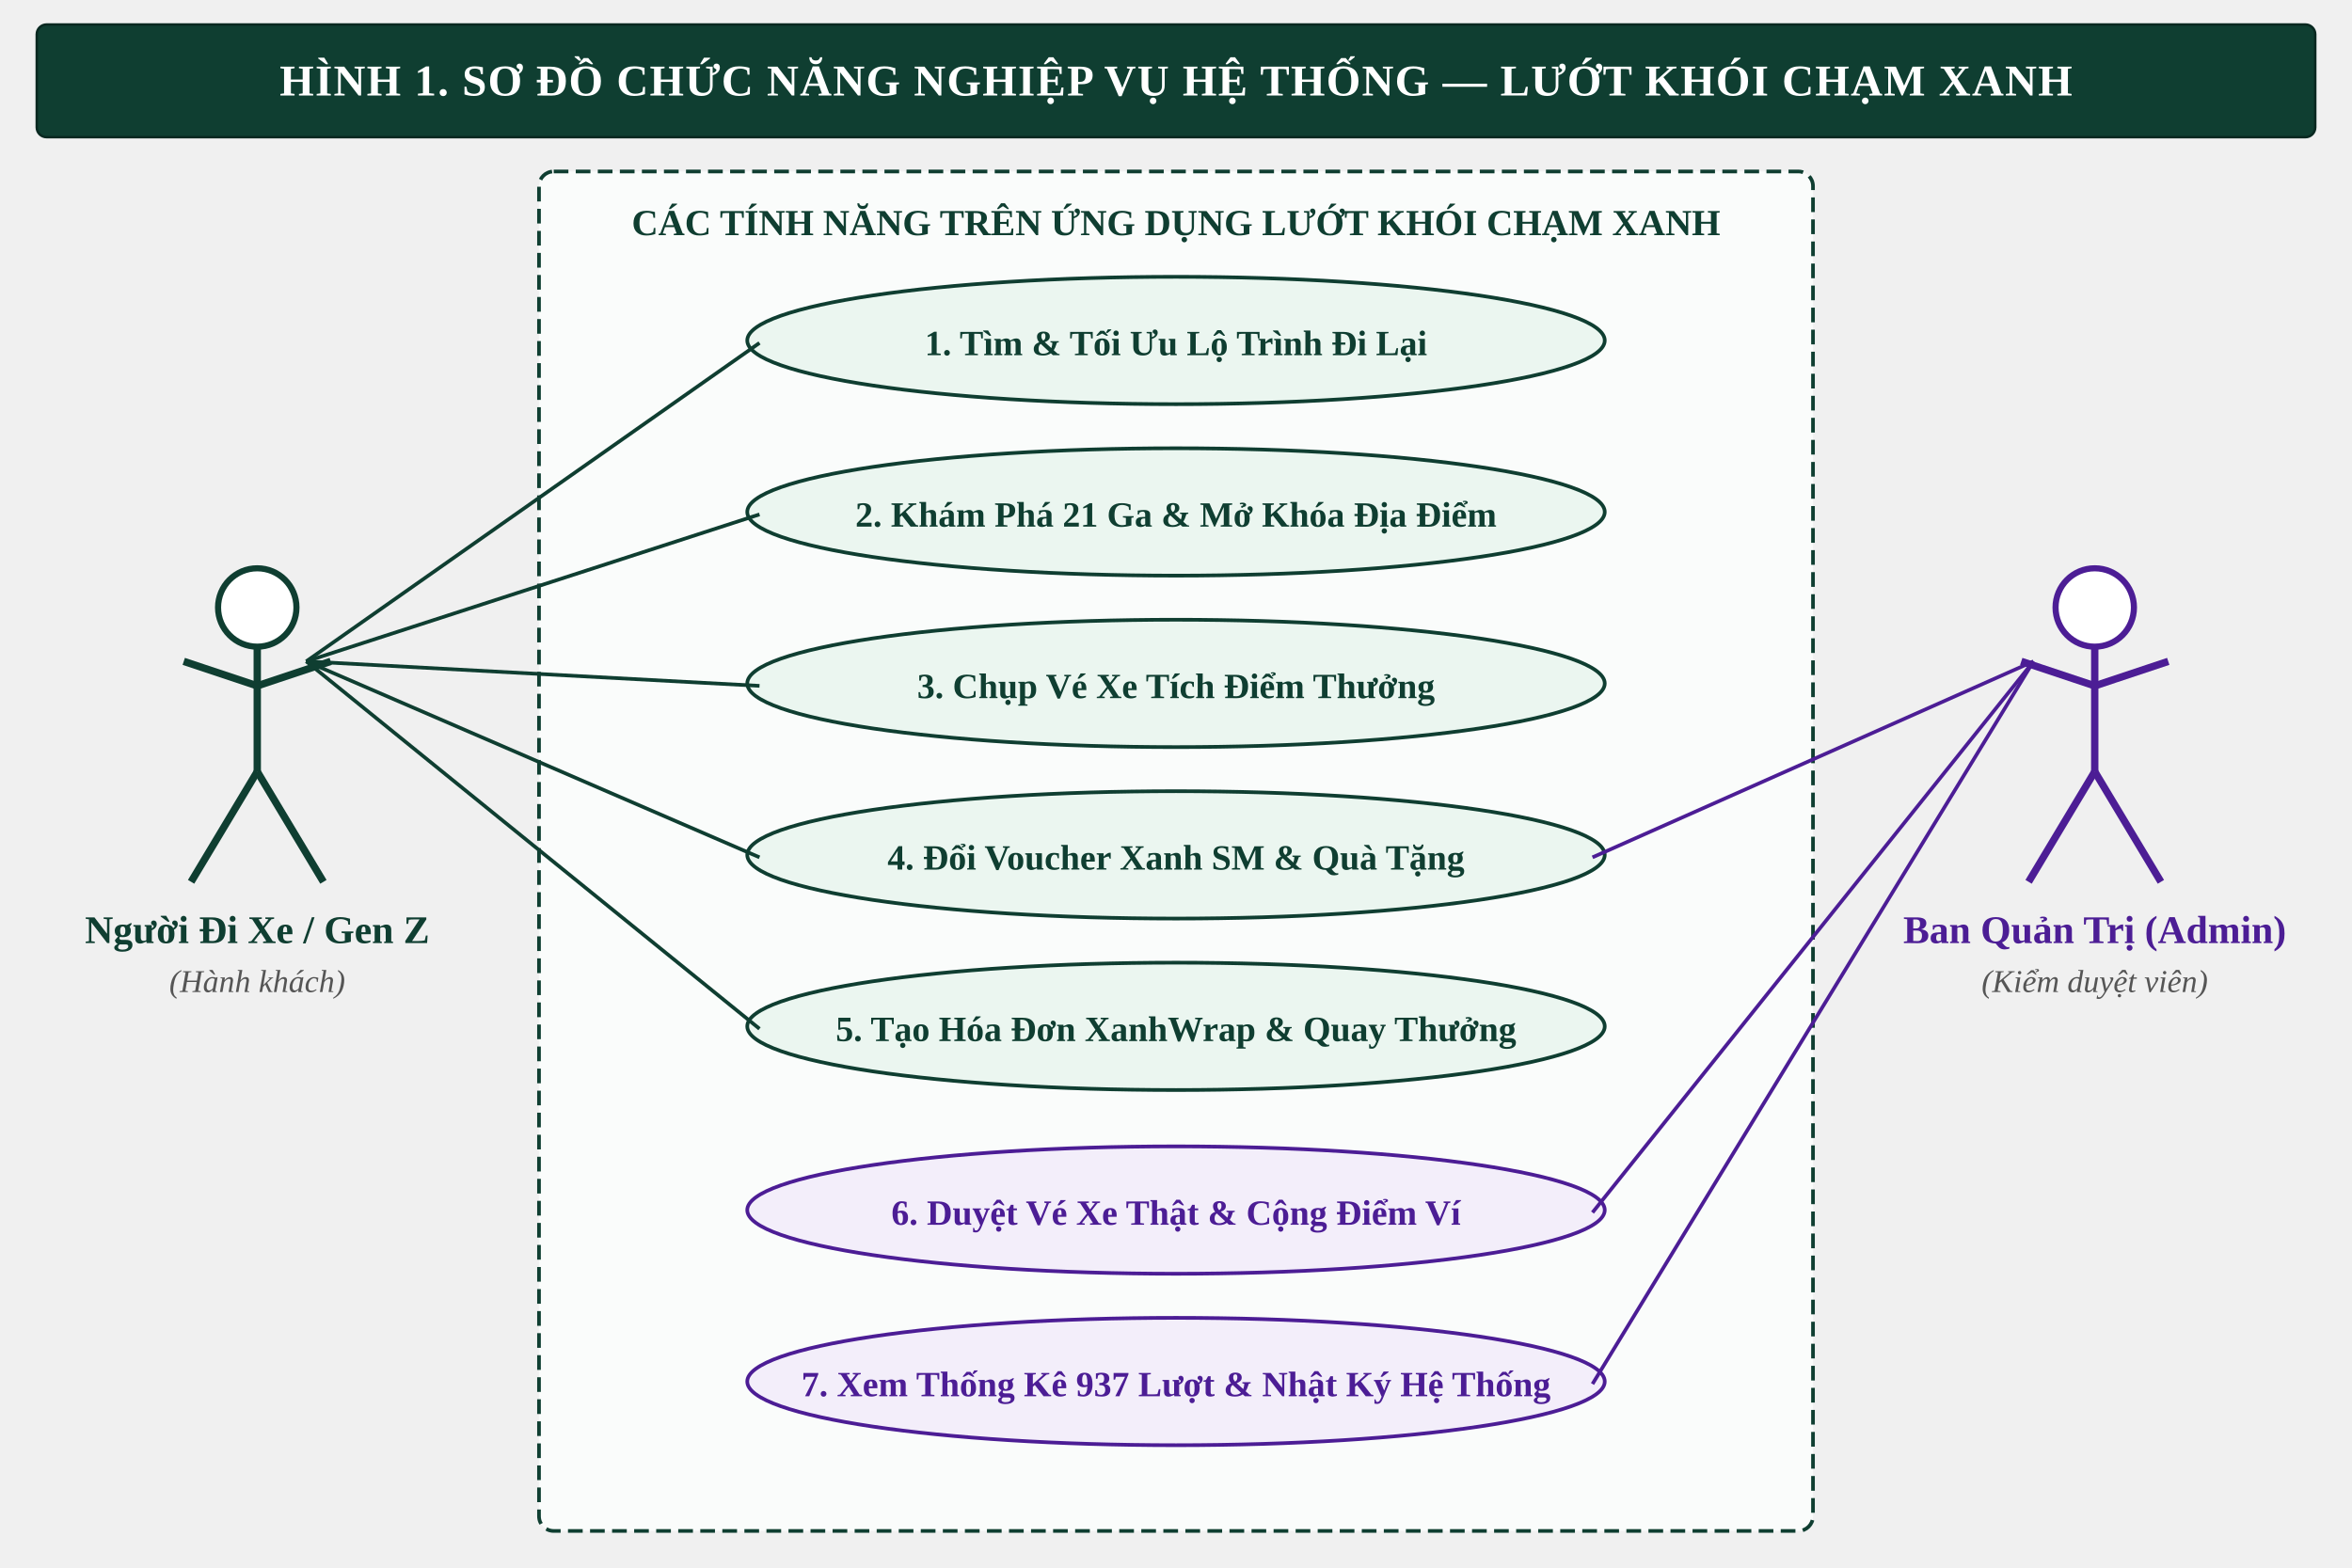
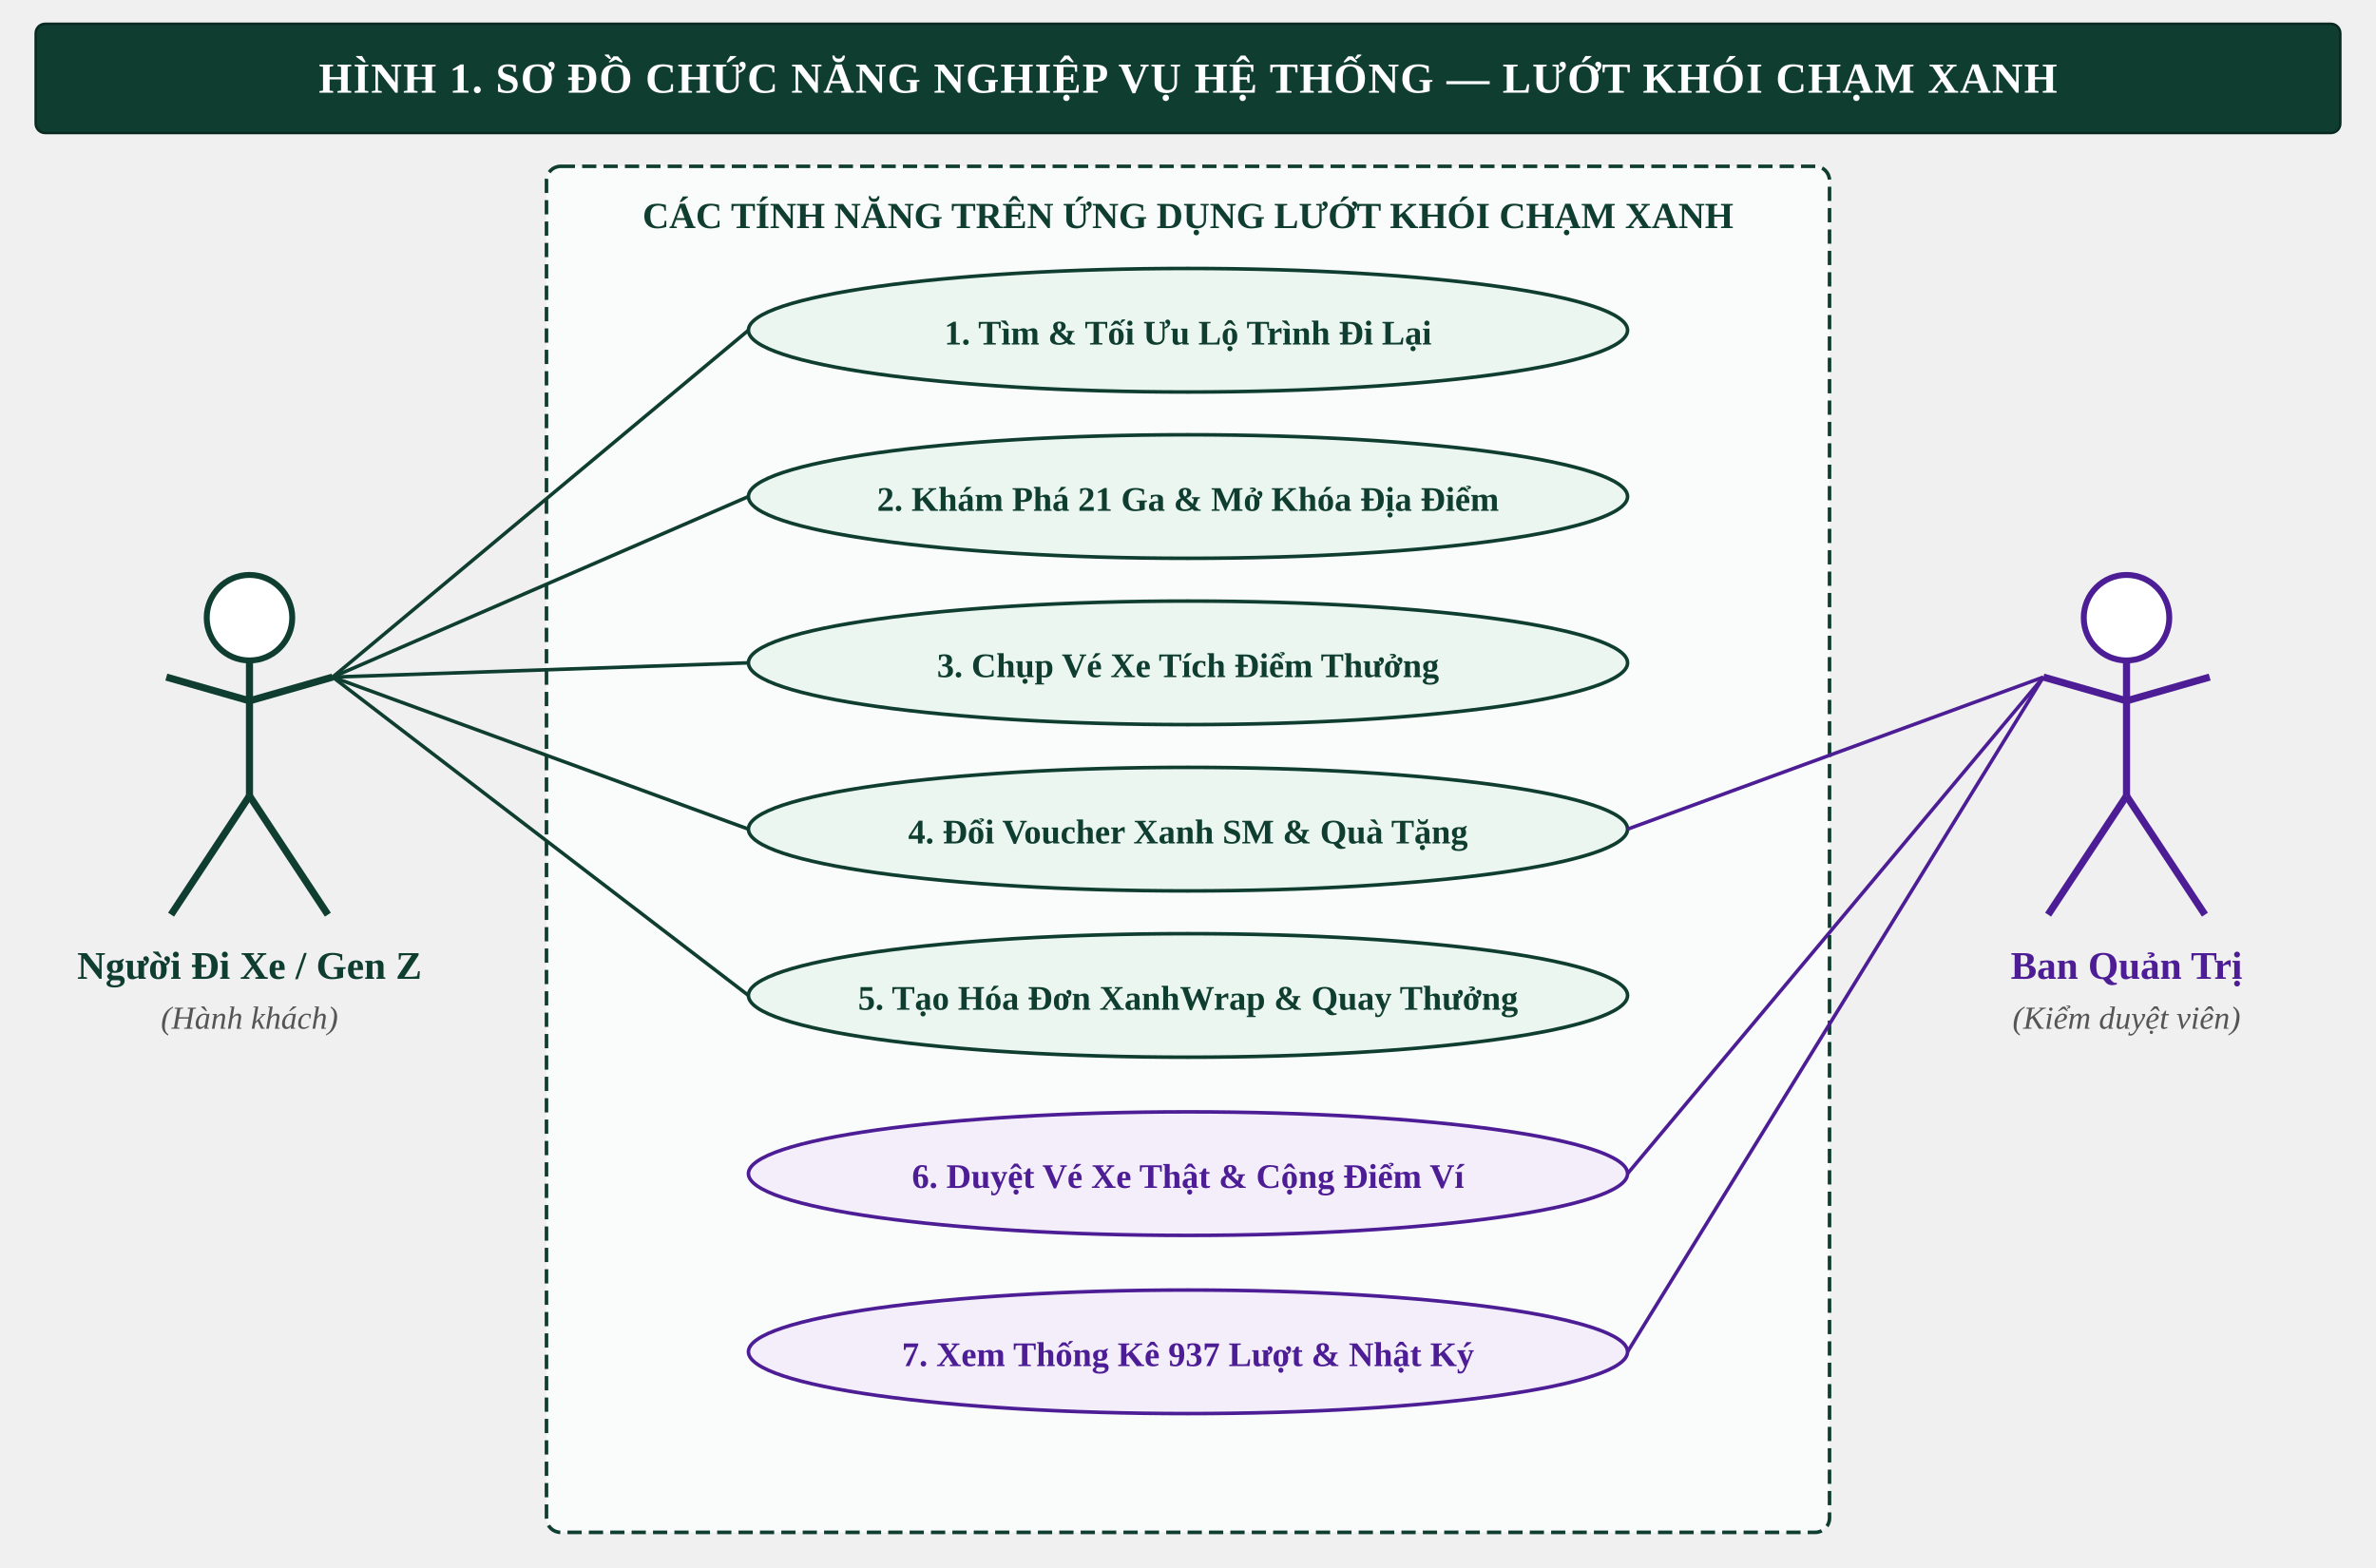
- <svg xmlns="http://www.w3.org/2000/svg" viewBox="0 0 960 640" width="100%" height="100%" style="background-color: #ffffff; font-family: 'Times New Roman', Times, serif;">
-   <rect x="15" y="10" width="930" height="46" rx="4" fill="#0F3E31" stroke="#082820" stroke-width="1" />
-   <text x="480" y="39" fill="#ffffff" font-size="18" font-weight="bold" text-anchor="middle" letter-spacing="0.5">
+ <svg xmlns="http://www.w3.org/2000/svg" viewBox="0 0 1000 660" width="100%" height="100%" style="background-color: #ffffff; font-family: 'Times New Roman', Times, serif;">
+   <rect x="15" y="10" width="970" height="46" rx="4" fill="#0F3E31" stroke="#082820" stroke-width="1" />
+   <text x="500" y="39" fill="#ffffff" font-size="18" font-weight="bold" text-anchor="middle" letter-spacing="0.5">
    HÌNH 1. SƠ ĐỒ CHỨC NĂNG NGHIỆP VỤ HỆ THỐNG — LƯỚT KHÓI CHẠM XANH
  </text>
-   <rect x="220" y="70" width="520" height="555" rx="6" fill="#FAFCFB" stroke="#0F3E31" stroke-width="1.5" stroke-dasharray="6,3" />
-   <text x="480" y="96" fill="#0F3E31" font-size="15" font-weight="bold" text-anchor="middle">
+   <rect x="230" y="70" width="540" height="575" rx="6" fill="#FAFCFB" stroke="#0F3E31" stroke-width="1.5" stroke-dasharray="6,3" />
+   <text x="500" y="96" fill="#0F3E31" font-size="15.5" font-weight="bold" text-anchor="middle">
    CÁC TÍNH NĂNG TRÊN ỨNG DỤNG LƯỚT KHÓI CHẠM XANH
  </text>
-   <g transform="translate(80, 230)">
-     <circle cx="25" cy="18" r="16" fill="#ffffff" stroke="#0F3E31" stroke-width="2.5" />
-     <line x1="25" y1="34" x2="25" y2="85" stroke="#0F3E31" stroke-width="3" />
-     <line x1="25" y1="50" x2="-5" y2="40" stroke="#0F3E31" stroke-width="3" />
-     <line x1="25" y1="50" x2="55" y2="40" stroke="#0F3E31" stroke-width="3" />
-     <line x1="25" y1="85" x2="-2" y2="130" stroke="#0F3E31" stroke-width="3" />
-     <line x1="25" y1="85" x2="52" y2="130" stroke="#0F3E31" stroke-width="3" />
-     <text x="25" y="155" fill="#0F3E31" font-size="16" font-weight="bold" text-anchor="middle">Người Đi Xe / Gen Z</text>
-     <text x="25" y="175" fill="#555555" font-size="13" font-style="italic" text-anchor="middle">(Hành khách)</text>
+   <g transform="translate(70, 240)">
+     <circle cx="35" cy="20" r="18" fill="#ffffff" stroke="#0F3E31" stroke-width="2.5" />
+     <line x1="35" y1="38" x2="35" y2="95" stroke="#0F3E31" stroke-width="3" />
+     <line x1="35" y1="55" x2="0" y2="45" stroke="#0F3E31" stroke-width="3" />
+     <line x1="35" y1="55" x2="70" y2="45" stroke="#0F3E31" stroke-width="3" />
+     <line x1="35" y1="95" x2="2" y2="145" stroke="#0F3E31" stroke-width="3" />
+     <line x1="35" y1="95" x2="68" y2="145" stroke="#0F3E31" stroke-width="3" />
+     <text x="35" y="172" fill="#0F3E31" font-size="16.5" font-weight="bold" text-anchor="middle">Người Đi Xe / Gen Z</text>
+     <text x="35" y="193" fill="#555555" font-size="13.5" font-style="italic" text-anchor="middle">(Hành khách)</text>
  </g>
-   <g transform="translate(830, 230)">
-     <circle cx="25" cy="18" r="16" fill="#ffffff" stroke="#4C1D95" stroke-width="2.5" />
-     <line x1="25" y1="34" x2="25" y2="85" stroke="#4C1D95" stroke-width="3" />
-     <line x1="25" y1="50" x2="-5" y2="40" stroke="#4C1D95" stroke-width="3" />
-     <line x1="25" y1="50" x2="55" y2="40" stroke="#4C1D95" stroke-width="3" />
-     <line x1="25" y1="85" x2="-2" y2="130" stroke="#4C1D95" stroke-width="3" />
-     <line x1="25" y1="85" x2="52" y2="130" stroke="#4C1D95" stroke-width="3" />
-     <text x="25" y="155" fill="#4C1D95" font-size="16" font-weight="bold" text-anchor="middle">Ban Quản Trị (Admin)</text>
-     <text x="25" y="175" fill="#555555" font-size="13" font-style="italic" text-anchor="middle">(Kiểm duyệt viên)</text>
+   <g transform="translate(860, 240)">
+     <circle cx="35" cy="20" r="18" fill="#ffffff" stroke="#4C1D95" stroke-width="2.5" />
+     <line x1="35" y1="38" x2="35" y2="95" stroke="#4C1D95" stroke-width="3" />
+     <line x1="35" y1="55" x2="0" y2="45" stroke="#4C1D95" stroke-width="3" />
+     <line x1="35" y1="55" x2="70" y2="45" stroke="#4C1D95" stroke-width="3" />
+     <line x1="35" y1="95" x2="2" y2="145" stroke="#4C1D95" stroke-width="3" />
+     <line x1="35" y1="95" x2="68" y2="145" stroke="#4C1D95" stroke-width="3" />
+     <text x="35" y="172" fill="#4C1D95" font-size="16.5" font-weight="bold" text-anchor="middle">Ban Quản Trị</text>
+     <text x="35" y="193" fill="#555555" font-size="13.5" font-style="italic" text-anchor="middle">(Kiểm duyệt viên)</text>
  </g>
-   <g transform="translate(290, 115)">
-     <ellipse cx="190" cy="24" rx="175" ry="26" fill="#EBF6F0" stroke="#0F3E31" stroke-width="1.5" />
-     <text x="190" y="30" fill="#0F3E31" font-size="14.5" font-weight="bold" text-anchor="middle">1. Tìm &amp; Tối Ưu Lộ Trình Đi Lại</text>
+   <g transform="translate(300, 115)">
+     <ellipse cx="200" cy="24" rx="185" ry="26" fill="#EBF6F0" stroke="#0F3E31" stroke-width="1.5" />
+     <text x="200" y="30" fill="#0F3E31" font-size="14.5" font-weight="bold" text-anchor="middle">1. Tìm &amp; Tối Ưu Lộ Trình Đi Lại</text>
  </g>
-   <g transform="translate(290, 185)">
-     <ellipse cx="190" cy="24" rx="175" ry="26" fill="#EBF6F0" stroke="#0F3E31" stroke-width="1.5" />
-     <text x="190" y="30" fill="#0F3E31" font-size="14.5" font-weight="bold" text-anchor="middle">2. Khám Phá 21 Ga &amp; Mở Khóa Địa Điểm</text>
+   <g transform="translate(300, 185)">
+     <ellipse cx="200" cy="24" rx="185" ry="26" fill="#EBF6F0" stroke="#0F3E31" stroke-width="1.5" />
+     <text x="200" y="30" fill="#0F3E31" font-size="14.5" font-weight="bold" text-anchor="middle">2. Khám Phá 21 Ga &amp; Mở Khóa Địa Điểm</text>
  </g>
-   <g transform="translate(290, 255)">
-     <ellipse cx="190" cy="24" rx="175" ry="26" fill="#EBF6F0" stroke="#0F3E31" stroke-width="1.5" />
-     <text x="190" y="30" fill="#0F3E31" font-size="14.5" font-weight="bold" text-anchor="middle">3. Chụp Vé Xe Tích Điểm Thưởng</text>
+   <g transform="translate(300, 255)">
+     <ellipse cx="200" cy="24" rx="185" ry="26" fill="#EBF6F0" stroke="#0F3E31" stroke-width="1.5" />
+     <text x="200" y="30" fill="#0F3E31" font-size="14.5" font-weight="bold" text-anchor="middle">3. Chụp Vé Xe Tích Điểm Thưởng</text>
  </g>
-   <g transform="translate(290, 325)">
-     <ellipse cx="190" cy="24" rx="175" ry="26" fill="#EBF6F0" stroke="#0F3E31" stroke-width="1.5" />
-     <text x="190" y="30" fill="#0F3E31" font-size="14.5" font-weight="bold" text-anchor="middle">4. Đổi Voucher Xanh SM &amp; Quà Tặng</text>
+   <g transform="translate(300, 325)">
+     <ellipse cx="200" cy="24" rx="185" ry="26" fill="#EBF6F0" stroke="#0F3E31" stroke-width="1.5" />
+     <text x="200" y="30" fill="#0F3E31" font-size="14.5" font-weight="bold" text-anchor="middle">4. Đổi Voucher Xanh SM &amp; Quà Tặng</text>
  </g>
-   <g transform="translate(290, 395)">
-     <ellipse cx="190" cy="24" rx="175" ry="26" fill="#EBF6F0" stroke="#0F3E31" stroke-width="1.5" />
-     <text x="190" y="30" fill="#0F3E31" font-size="14.5" font-weight="bold" text-anchor="middle">5. Tạo Hóa Đơn XanhWrap &amp; Quay Thưởng</text>
+   <g transform="translate(300, 395)">
+     <ellipse cx="200" cy="24" rx="185" ry="26" fill="#EBF6F0" stroke="#0F3E31" stroke-width="1.5" />
+     <text x="200" y="30" fill="#0F3E31" font-size="14.5" font-weight="bold" text-anchor="middle">5. Tạo Hóa Đơn XanhWrap &amp; Quay Thưởng</text>
  </g>
-   <g transform="translate(290, 470)">
-     <ellipse cx="190" cy="24" rx="175" ry="26" fill="#F3EEFA" stroke="#4C1D95" stroke-width="1.5" />
-     <text x="190" y="30" fill="#4C1D95" font-size="14.5" font-weight="bold" text-anchor="middle">6. Duyệt Vé Xe Thật &amp; Cộng Điểm Ví</text>
+   <g transform="translate(300, 470)">
+     <ellipse cx="200" cy="24" rx="185" ry="26" fill="#F3EEFA" stroke="#4C1D95" stroke-width="1.5" />
+     <text x="200" y="30" fill="#4C1D95" font-size="14.5" font-weight="bold" text-anchor="middle">6. Duyệt Vé Xe Thật &amp; Cộng Điểm Ví</text>
  </g>
-   <g transform="translate(290, 540)">
-     <ellipse cx="190" cy="24" rx="175" ry="26" fill="#F3EEFA" stroke="#4C1D95" stroke-width="1.5" />
-     <text x="190" y="30" fill="#4C1D95" font-size="14.5" font-weight="bold" text-anchor="middle">7. Xem Thống Kê 937 Lượt &amp; Nhật Ký Hệ Thống</text>
+   <g transform="translate(300, 545)">
+     <ellipse cx="200" cy="24" rx="185" ry="26" fill="#F3EEFA" stroke="#4C1D95" stroke-width="1.5" />
+     <text x="200" y="30" fill="#4C1D95" font-size="14.5" font-weight="bold" text-anchor="middle">7. Xem Thống Kê 937 Lượt &amp; Nhật Ký</text>
  </g>
-   <line x1="125" y1="270" x2="310" y2="140" stroke="#0F3E31" stroke-width="1.5" />
-   <line x1="125" y1="270" x2="310" y2="210" stroke="#0F3E31" stroke-width="1.5" />
-   <line x1="125" y1="270" x2="310" y2="280" stroke="#0F3E31" stroke-width="1.5" />
-   <line x1="125" y1="270" x2="310" y2="350" stroke="#0F3E31" stroke-width="1.5" />
-   <line x1="125" y1="270" x2="310" y2="420" stroke="#0F3E31" stroke-width="1.5" />
-   <line x1="830" y1="270" x2="650" y2="350" stroke="#4C1D95" stroke-width="1.5" />
-   <line x1="830" y1="270" x2="650" y2="495" stroke="#4C1D95" stroke-width="1.5" />
-   <line x1="830" y1="270" x2="650" y2="565" stroke="#4C1D95" stroke-width="1.5" />
+   <line x1="140" y1="285" x2="315" y2="139" stroke="#0F3E31" stroke-width="1.5" />
+   <line x1="140" y1="285" x2="315" y2="209" stroke="#0F3E31" stroke-width="1.5" />
+   <line x1="140" y1="285" x2="315" y2="279" stroke="#0F3E31" stroke-width="1.5" />
+   <line x1="140" y1="285" x2="315" y2="349" stroke="#0F3E31" stroke-width="1.5" />
+   <line x1="140" y1="285" x2="315" y2="419" stroke="#0F3E31" stroke-width="1.5" />
+   <line x1="860" y1="285" x2="685" y2="349" stroke="#4C1D95" stroke-width="1.5" />
+   <line x1="860" y1="285" x2="685" y2="494" stroke="#4C1D95" stroke-width="1.5" />
+   <line x1="860" y1="285" x2="685" y2="569" stroke="#4C1D95" stroke-width="1.5" />
</svg>
